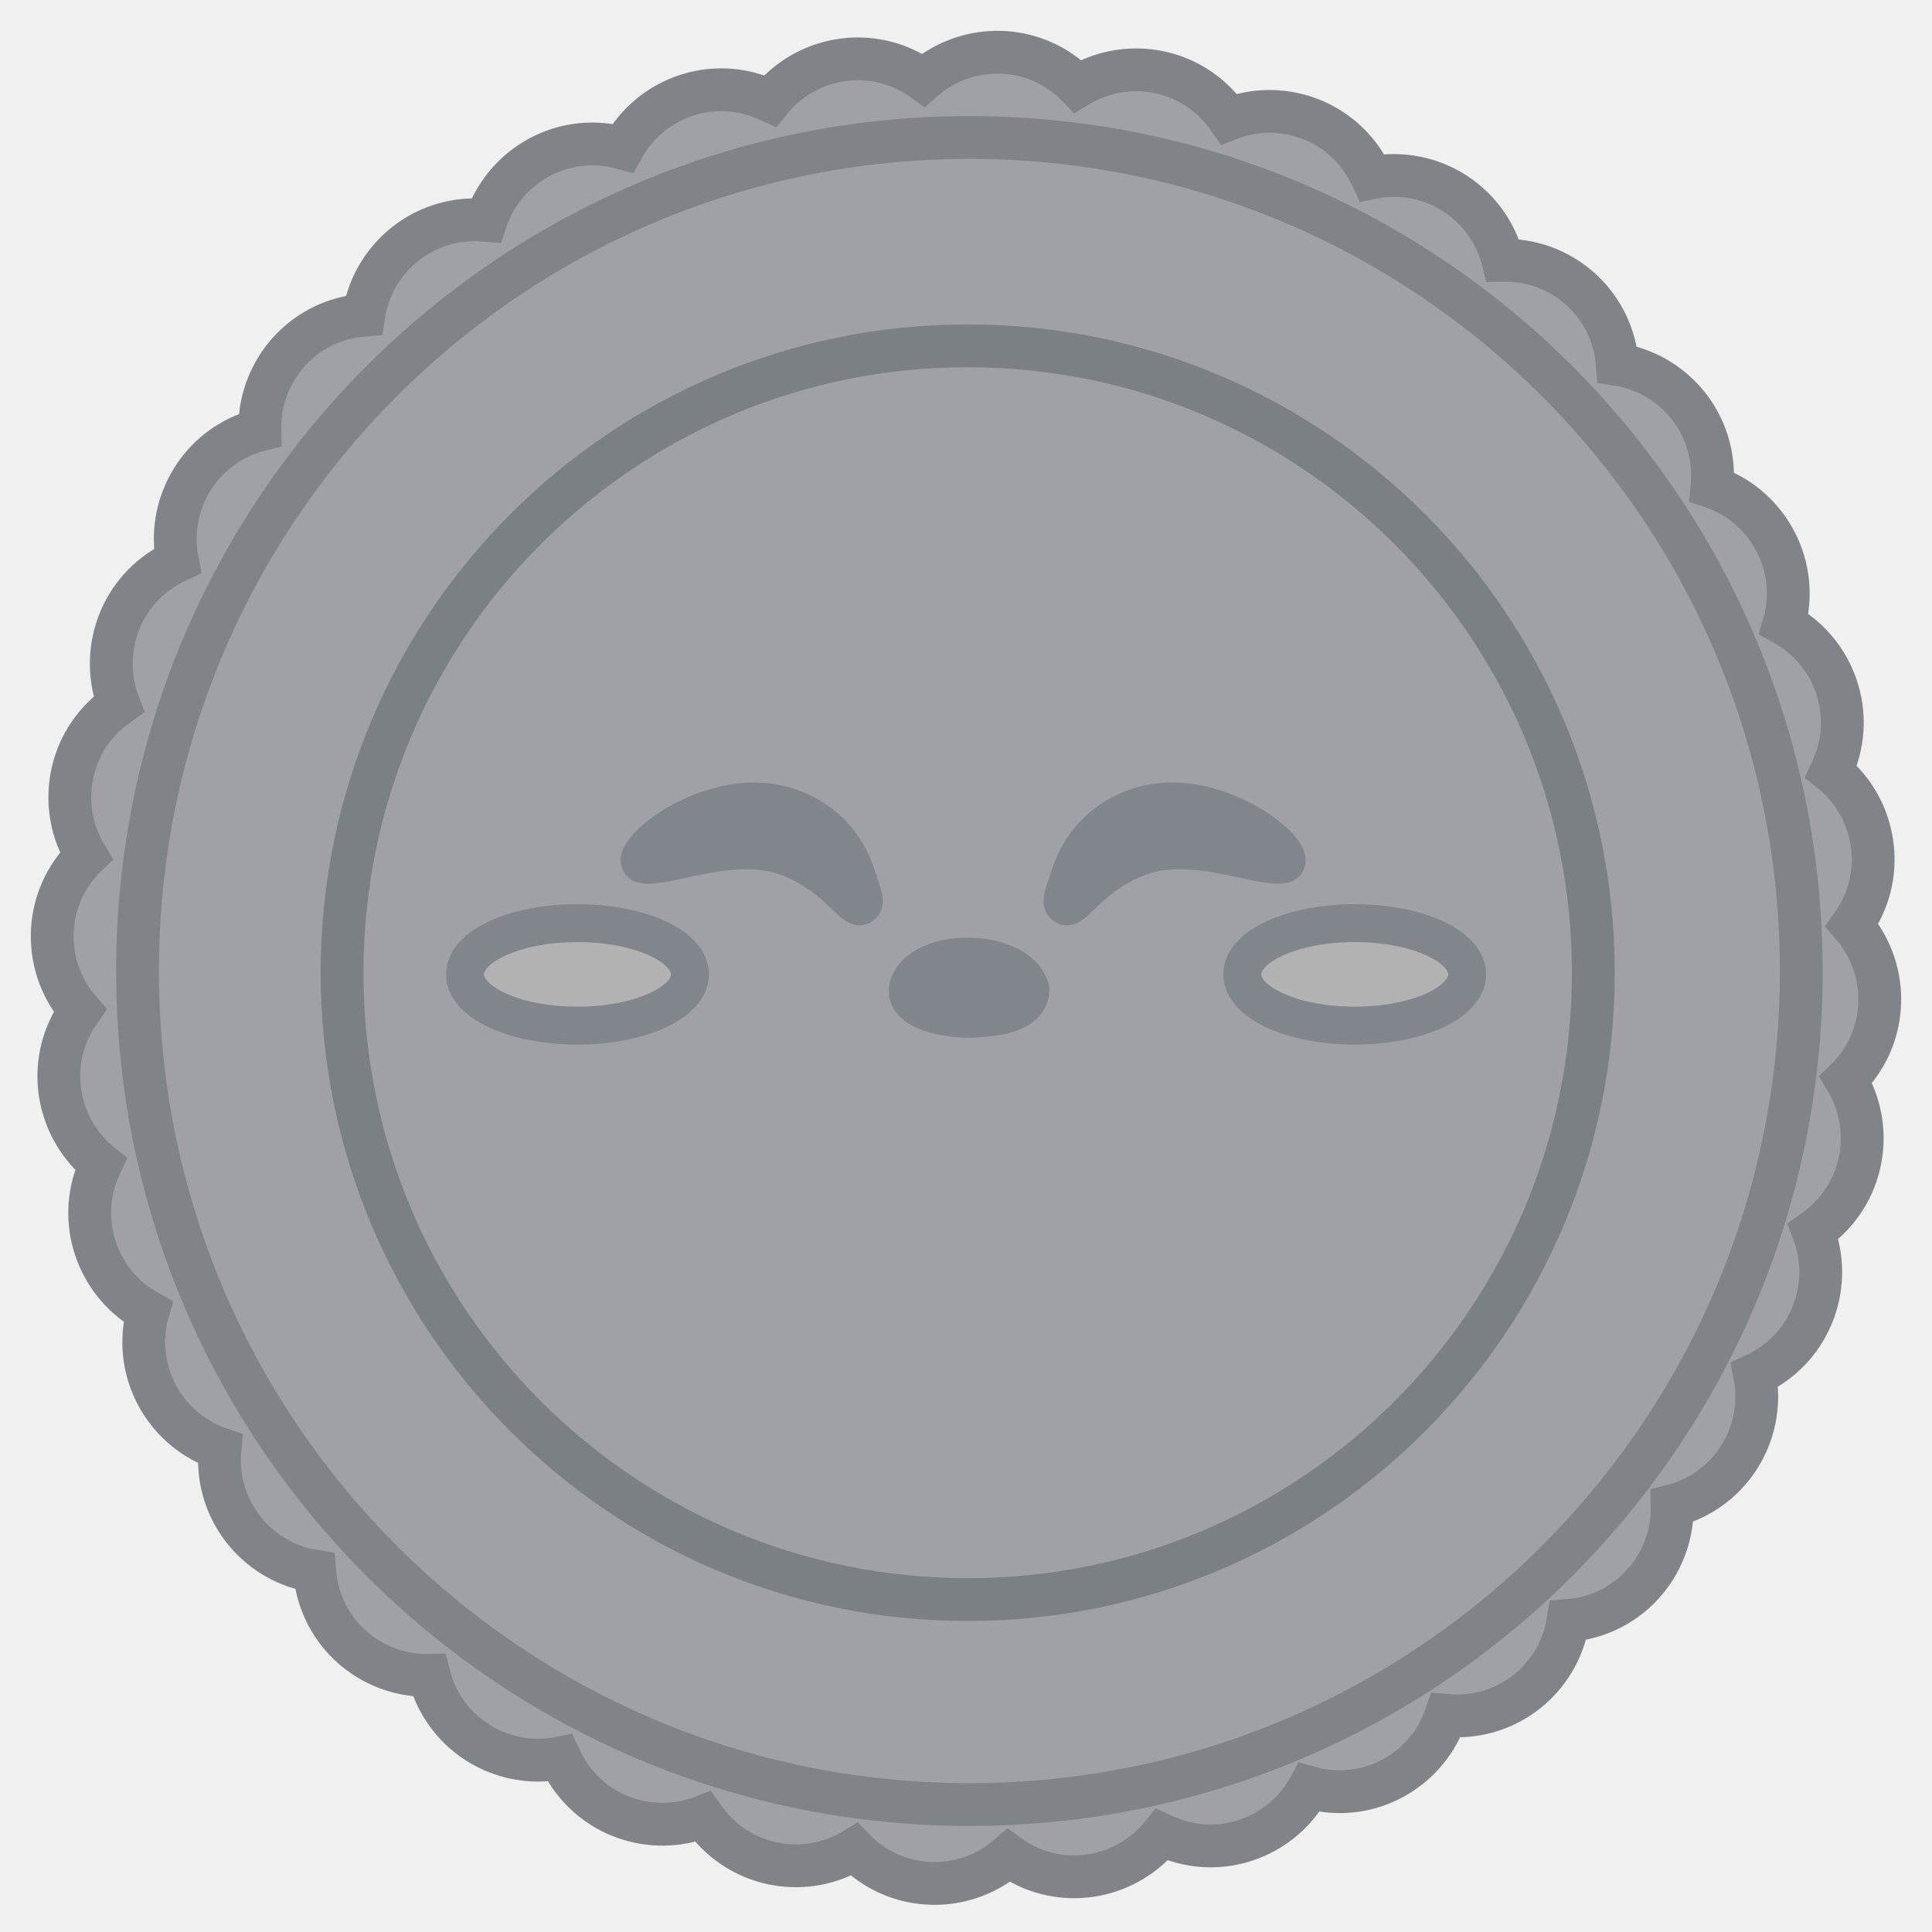
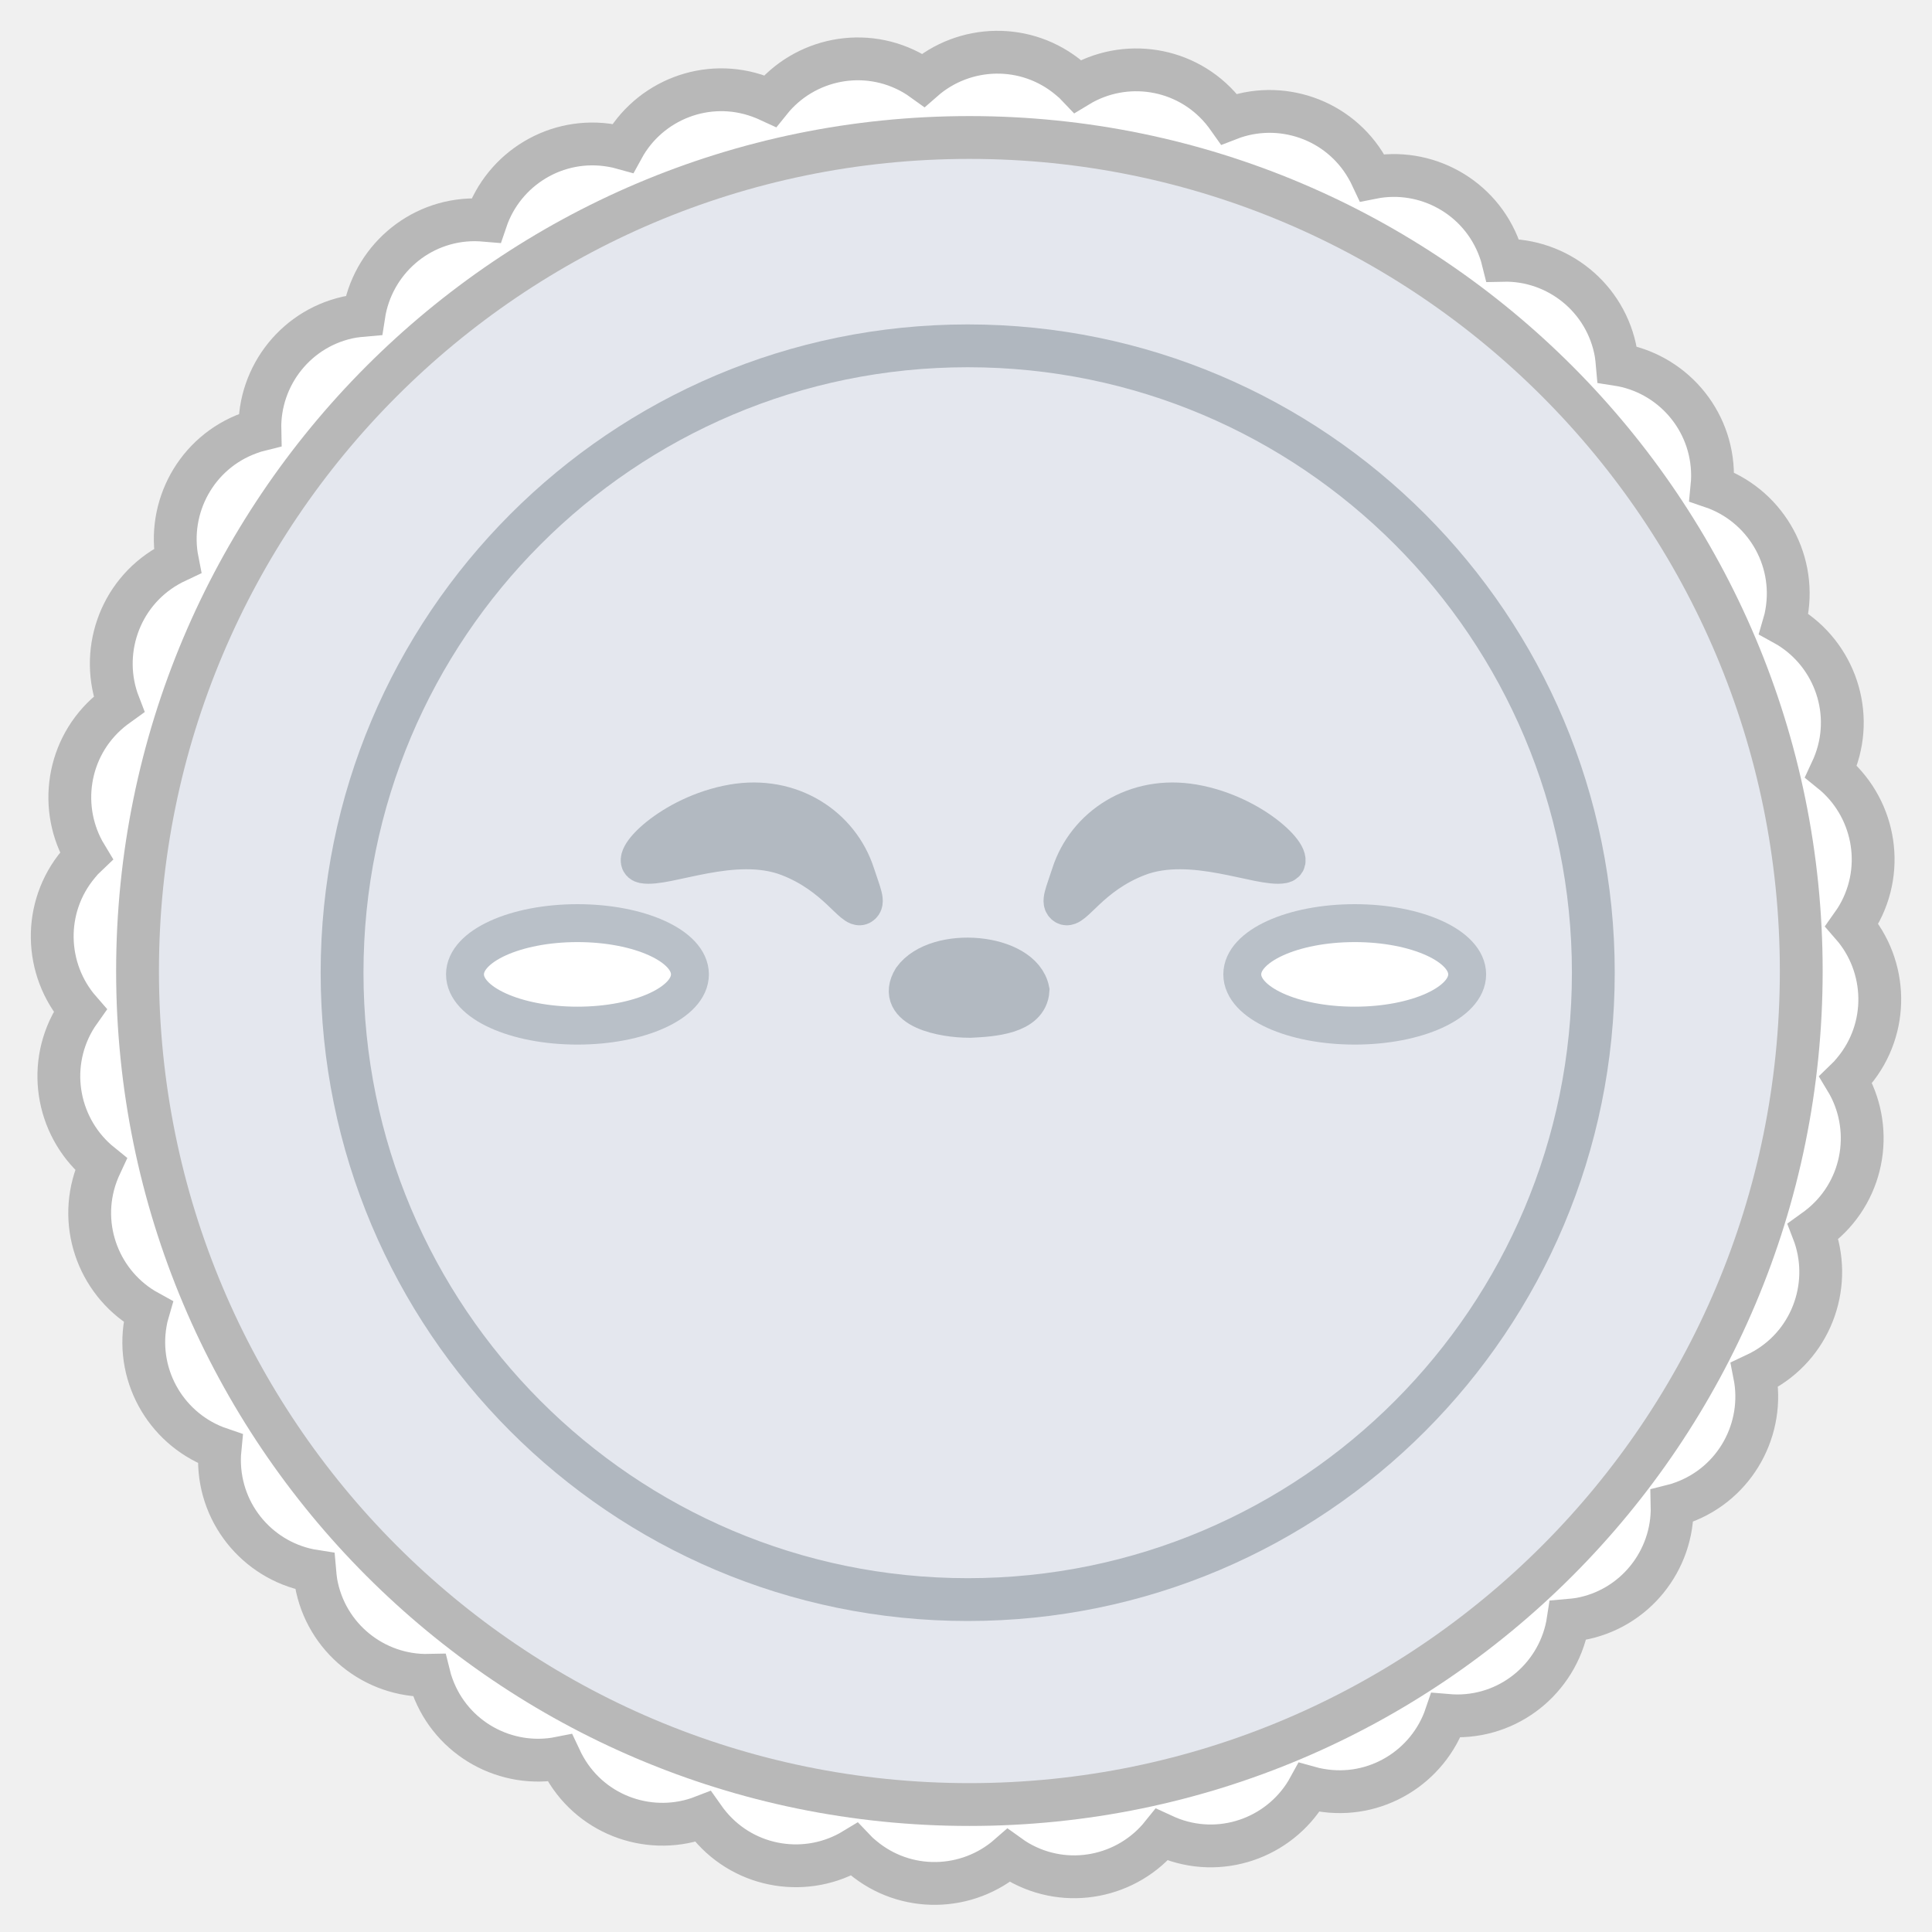
<svg xmlns="http://www.w3.org/2000/svg" width="37" height="37" viewBox="0 0 37 37" fill="none">
-   <path d="M35.497 20.522C36.189 19.696 36.155 18.504 35.467 17.716C35.508 17.658 35.549 17.598 35.585 17.535C36.123 16.601 35.883 15.433 35.069 14.776C35.099 14.712 35.126 14.645 35.152 14.576C35.521 13.563 35.081 12.453 34.166 11.95C34.186 11.882 34.203 11.811 34.214 11.74C34.4 10.677 33.776 9.661 32.786 9.324C32.793 9.253 32.797 9.183 32.797 9.11C32.797 8.029 32.006 7.138 30.973 6.979C30.967 6.909 30.958 6.838 30.948 6.765C30.761 5.702 29.827 4.961 28.783 4.985C28.766 4.916 28.745 4.847 28.719 4.778C28.35 3.765 27.302 3.198 26.278 3.402C26.248 3.338 26.216 3.273 26.179 3.211C25.642 2.277 24.51 1.901 23.537 2.279C23.496 2.221 23.453 2.163 23.406 2.107C22.714 1.28 21.536 1.107 20.642 1.65C20.593 1.598 20.539 1.549 20.483 1.504C19.658 0.81 18.469 0.845 17.682 1.534C17.625 1.493 17.565 1.452 17.502 1.416C16.57 0.877 15.404 1.117 14.749 1.933C14.684 1.903 14.618 1.875 14.549 1.85C13.538 1.48 12.43 1.92 11.928 2.837C11.86 2.818 11.789 2.801 11.719 2.79C10.658 2.603 9.644 3.228 9.308 4.22C9.237 4.214 9.166 4.209 9.093 4.209C8.015 4.209 7.126 5.002 6.967 6.037C6.897 6.043 6.826 6.052 6.753 6.062C5.692 6.249 4.953 7.186 4.977 8.231C4.908 8.248 4.839 8.27 4.771 8.296C3.759 8.665 3.194 9.715 3.397 10.741C3.333 10.771 3.269 10.804 3.207 10.84C2.274 11.379 1.899 12.513 2.276 13.488C2.219 13.529 2.161 13.572 2.105 13.619C1.28 14.312 1.106 15.493 1.649 16.389C1.597 16.438 1.548 16.492 1.503 16.548C0.811 17.374 0.845 18.566 1.533 19.354C1.492 19.412 1.451 19.472 1.415 19.535C0.877 20.469 1.117 21.637 1.931 22.294C1.901 22.358 1.874 22.425 1.848 22.494C1.479 23.507 1.919 24.617 2.834 25.12C2.814 25.188 2.797 25.259 2.786 25.33C2.6 26.393 3.224 27.409 4.214 27.746C4.207 27.817 4.203 27.887 4.203 27.96C4.203 29.041 4.994 29.932 6.027 30.091C6.033 30.162 6.042 30.232 6.052 30.305C6.239 31.368 7.173 32.109 8.217 32.085C8.234 32.154 8.255 32.223 8.281 32.292C8.65 33.305 9.698 33.872 10.722 33.668C10.752 33.732 10.784 33.797 10.821 33.859C11.358 34.793 12.49 35.169 13.463 34.791C13.504 34.849 13.546 34.907 13.594 34.963C14.286 35.789 15.464 35.963 16.358 35.42C16.407 35.472 16.461 35.521 16.517 35.566C17.342 36.26 18.531 36.225 19.318 35.536C19.375 35.577 19.435 35.618 19.498 35.654C20.43 36.193 21.596 35.953 22.251 35.137C22.316 35.167 22.382 35.195 22.451 35.221C23.462 35.59 24.57 35.15 25.072 34.233C25.14 34.252 25.211 34.269 25.282 34.28C26.342 34.467 27.356 33.842 27.692 32.85C27.763 32.856 27.834 32.861 27.907 32.861C28.985 32.861 29.874 32.068 30.032 31.033C30.103 31.027 30.174 31.018 30.247 31.008C31.308 30.821 32.047 29.884 32.023 28.839C32.092 28.822 32.16 28.8 32.229 28.774C33.241 28.405 33.806 27.355 33.603 26.329C33.667 26.299 33.731 26.266 33.794 26.23C34.726 25.691 35.101 24.557 34.724 23.582C34.781 23.541 34.839 23.498 34.895 23.451C35.72 22.758 35.894 21.577 35.352 20.681C35.403 20.632 35.452 20.578 35.497 20.522Z" fill="#9FA1A6" stroke="#808489" stroke-width="0.82" stroke-miterlimit="10" stroke-linecap="round" />
-   <path d="M18.565 34.559C27.364 34.559 34.496 27.412 34.496 18.596C34.496 9.78 27.364 2.633 18.565 2.633C9.767 2.633 2.634 9.78 2.634 18.596C2.634 27.412 9.767 34.559 18.565 34.559Z" fill="#9FA1A6" stroke="#808489" stroke-width="0.82" stroke-miterlimit="10" stroke-linecap="round" />
-   <path d="M18.533 30.634C25.15 30.634 30.514 25.259 30.514 18.628C30.514 11.998 25.15 6.623 18.533 6.623C11.916 6.623 6.551 11.998 6.551 18.628C6.551 25.259 11.916 30.634 18.533 30.634Z" fill="#9FA1A6" stroke="#7B8085" stroke-width="0.82" stroke-miterlimit="10" stroke-linecap="round" />
-   <path d="M11.059 19.642C12.248 19.642 13.213 19.203 13.213 18.66C13.213 18.119 12.248 17.679 11.059 17.679C9.87 17.679 8.905 18.119 8.905 18.66C8.905 19.203 9.87 19.642 11.059 19.642Z" fill="#B2B2B2" stroke="#81868C" stroke-width="0.726" stroke-miterlimit="10" />
-   <path d="M25.945 19.642C27.134 19.642 28.098 19.203 28.098 18.66C28.098 18.119 27.134 17.679 25.945 17.679C24.755 17.679 23.791 18.119 23.791 18.66C23.791 19.203 24.755 19.642 25.945 19.642Z" fill="#B2B2B2" stroke="#81868C" stroke-width="0.726" stroke-miterlimit="10" />
-   <path d="M14.031 15.384C15.152 15.188 16.097 15.822 16.392 16.739C16.515 17.119 16.602 17.284 16.495 17.348C16.335 17.447 16.015 16.773 15.096 16.419C14.065 16.021 12.758 16.64 12.321 16.554C11.993 16.487 12.846 15.592 14.029 15.384H14.031Z" fill="#81868C" stroke="#81868C" stroke-width="0.726" stroke-miterlimit="10" stroke-linecap="round" />
-   <path d="M22.86 15.384C21.739 15.188 20.794 15.822 20.499 16.739C20.377 17.119 20.289 17.284 20.396 17.348C20.557 17.447 20.876 16.773 21.795 16.419C22.826 16.021 24.133 16.64 24.57 16.554C24.898 16.487 24.045 15.592 22.863 15.384H22.86Z" fill="#81868C" stroke="#81868C" stroke-width="0.726" stroke-miterlimit="10" stroke-linecap="round" />
-   <path d="M18.558 19.511C18.089 19.513 17.097 19.339 17.463 18.736C17.939 18.083 19.591 18.227 19.735 18.965C19.705 19.448 19 19.491 18.593 19.511H18.558Z" fill="#81868C" stroke="#81868C" stroke-width="0.726" stroke-miterlimit="10" stroke-linecap="round" />
+   <path d="M35.497 20.522C36.189 19.696 36.155 18.504 35.467 17.716C35.508 17.658 35.549 17.598 35.585 17.535C36.123 16.601 35.883 15.433 35.069 14.776C35.099 14.712 35.126 14.645 35.152 14.576C35.521 13.563 35.081 12.453 34.166 11.95C34.186 11.882 34.203 11.811 34.214 11.74C34.4 10.677 33.776 9.661 32.786 9.324C32.793 9.253 32.797 9.183 32.797 9.11C32.797 8.029 32.006 7.138 30.973 6.979C30.967 6.909 30.958 6.838 30.948 6.765C30.761 5.702 29.827 4.961 28.783 4.985C28.766 4.916 28.745 4.847 28.719 4.778C28.35 3.765 27.302 3.198 26.278 3.402C26.248 3.338 26.216 3.273 26.179 3.211C25.642 2.277 24.51 1.901 23.537 2.279C23.496 2.221 23.453 2.163 23.406 2.107C22.714 1.28 21.536 1.107 20.642 1.65C20.593 1.598 20.539 1.549 20.483 1.504C19.658 0.81 18.469 0.845 17.682 1.534C17.625 1.493 17.565 1.452 17.502 1.416C16.57 0.877 15.404 1.117 14.749 1.933C14.684 1.903 14.618 1.875 14.549 1.85C13.538 1.48 12.43 1.92 11.928 2.837C11.86 2.818 11.789 2.801 11.719 2.79C10.658 2.603 9.644 3.228 9.308 4.22C9.237 4.214 9.166 4.209 9.093 4.209C8.015 4.209 7.126 5.002 6.967 6.037C6.897 6.043 6.826 6.052 6.753 6.062C5.692 6.249 4.953 7.186 4.977 8.231C4.908 8.248 4.839 8.27 4.771 8.296C3.759 8.665 3.194 9.715 3.397 10.741C3.333 10.771 3.269 10.804 3.207 10.84C2.274 11.379 1.899 12.513 2.276 13.488C2.219 13.529 2.161 13.572 2.105 13.619C1.28 14.312 1.106 15.493 1.649 16.389C1.597 16.438 1.548 16.492 1.503 16.548C0.811 17.374 0.845 18.566 1.533 19.354C1.492 19.412 1.451 19.472 1.415 19.535C0.877 20.469 1.117 21.637 1.931 22.294C1.901 22.358 1.874 22.425 1.848 22.494C1.479 23.507 1.919 24.617 2.834 25.12C2.814 25.188 2.797 25.259 2.786 25.33C2.6 26.393 3.224 27.409 4.214 27.746C4.207 27.817 4.203 27.887 4.203 27.96C4.203 29.041 4.994 29.932 6.027 30.091C6.033 30.162 6.042 30.232 6.052 30.305C6.239 31.368 7.173 32.109 8.217 32.085C8.234 32.154 8.255 32.223 8.281 32.292C8.65 33.305 9.698 33.872 10.722 33.668C10.752 33.732 10.784 33.797 10.821 33.859C11.358 34.793 12.49 35.169 13.463 34.791C13.504 34.849 13.546 34.907 13.594 34.963C14.286 35.789 15.464 35.963 16.358 35.42C16.407 35.472 16.461 35.521 16.517 35.566C17.342 36.26 18.531 36.225 19.318 35.536C19.375 35.577 19.435 35.618 19.498 35.654C20.43 36.193 21.596 35.953 22.251 35.137C22.316 35.167 22.382 35.195 22.451 35.221C23.462 35.59 24.57 35.15 25.072 34.233C25.14 34.252 25.211 34.269 25.282 34.28C26.342 34.467 27.356 33.842 27.692 32.85C27.763 32.856 27.834 32.861 27.907 32.861C28.985 32.861 29.874 32.068 30.032 31.033C30.103 31.027 30.174 31.018 30.247 31.008C31.308 30.821 32.047 29.884 32.023 28.839C32.092 28.822 32.16 28.8 32.229 28.774C33.241 28.405 33.806 27.355 33.603 26.329C33.667 26.299 33.731 26.266 33.794 26.23C34.726 25.691 35.101 24.557 34.724 23.582C34.781 23.541 34.839 23.498 34.895 23.451C35.72 22.758 35.894 21.577 35.352 20.681C35.403 20.632 35.452 20.578 35.497 20.522Z" fill="white" stroke="#B8B8B8" stroke-width="0.82" stroke-miterlimit="10" stroke-linecap="round" />
+   <path d="M18.565 34.559C27.364 34.559 34.496 27.412 34.496 18.596C34.496 9.78 27.364 2.633 18.565 2.633C9.767 2.633 2.634 9.78 2.634 18.596C2.634 27.412 9.767 34.559 18.565 34.559Z" fill="#E4E7EE" stroke="#B8B8B8" stroke-width="0.82" stroke-miterlimit="10" stroke-linecap="round" />
+   <path d="M18.533 30.634C25.15 30.634 30.514 25.259 30.514 18.628C30.514 11.998 25.15 6.623 18.533 6.623C11.916 6.623 6.551 11.998 6.551 18.628C6.551 25.259 11.916 30.634 18.533 30.634Z" fill="#E4E7EE" stroke="#B0B7BF" stroke-width="0.82" stroke-miterlimit="10" stroke-linecap="round" />
+   <path d="M11.059 19.642C12.248 19.642 13.213 19.203 13.213 18.66C13.213 18.119 12.248 17.679 11.059 17.679C9.87 17.679 8.905 18.119 8.905 18.66C8.905 19.203 9.87 19.642 11.059 19.642Z" fill="white" stroke="#B9C0C8" stroke-width="0.726" stroke-miterlimit="10" />
+   <path d="M25.945 19.642C27.134 19.642 28.098 19.203 28.098 18.66C28.098 18.119 27.134 17.679 25.945 17.679C24.755 17.679 23.791 18.119 23.791 18.66C23.791 19.203 24.755 19.642 25.945 19.642Z" fill="white" stroke="#B9C0C8" stroke-width="0.726" stroke-miterlimit="10" />
+   <path d="M14.031 15.384C15.152 15.188 16.097 15.822 16.392 16.739C16.515 17.119 16.602 17.284 16.495 17.348C16.335 17.447 16.015 16.773 15.096 16.419C14.065 16.021 12.758 16.64 12.321 16.554C11.993 16.487 12.846 15.592 14.029 15.384H14.031Z" fill="#B2B9C1" stroke="#B2B9C1" stroke-width="0.726" stroke-miterlimit="10" stroke-linecap="round" />
+   <path d="M22.86 15.384C21.739 15.188 20.794 15.822 20.499 16.739C20.377 17.119 20.289 17.284 20.396 17.348C20.557 17.447 20.876 16.773 21.795 16.419C22.826 16.021 24.133 16.64 24.57 16.554C24.898 16.487 24.045 15.592 22.863 15.384H22.86Z" fill="#B2B9C1" stroke="#B2B9C1" stroke-width="0.726" stroke-miterlimit="10" stroke-linecap="round" />
+   <path d="M18.558 19.511C18.089 19.513 17.097 19.339 17.463 18.736C17.939 18.083 19.591 18.227 19.735 18.965C19.705 19.448 19 19.491 18.593 19.511H18.558Z" fill="#B2B9C1" stroke="#B2B9C1" stroke-width="0.726" stroke-miterlimit="10" stroke-linecap="round" />
</svg>
